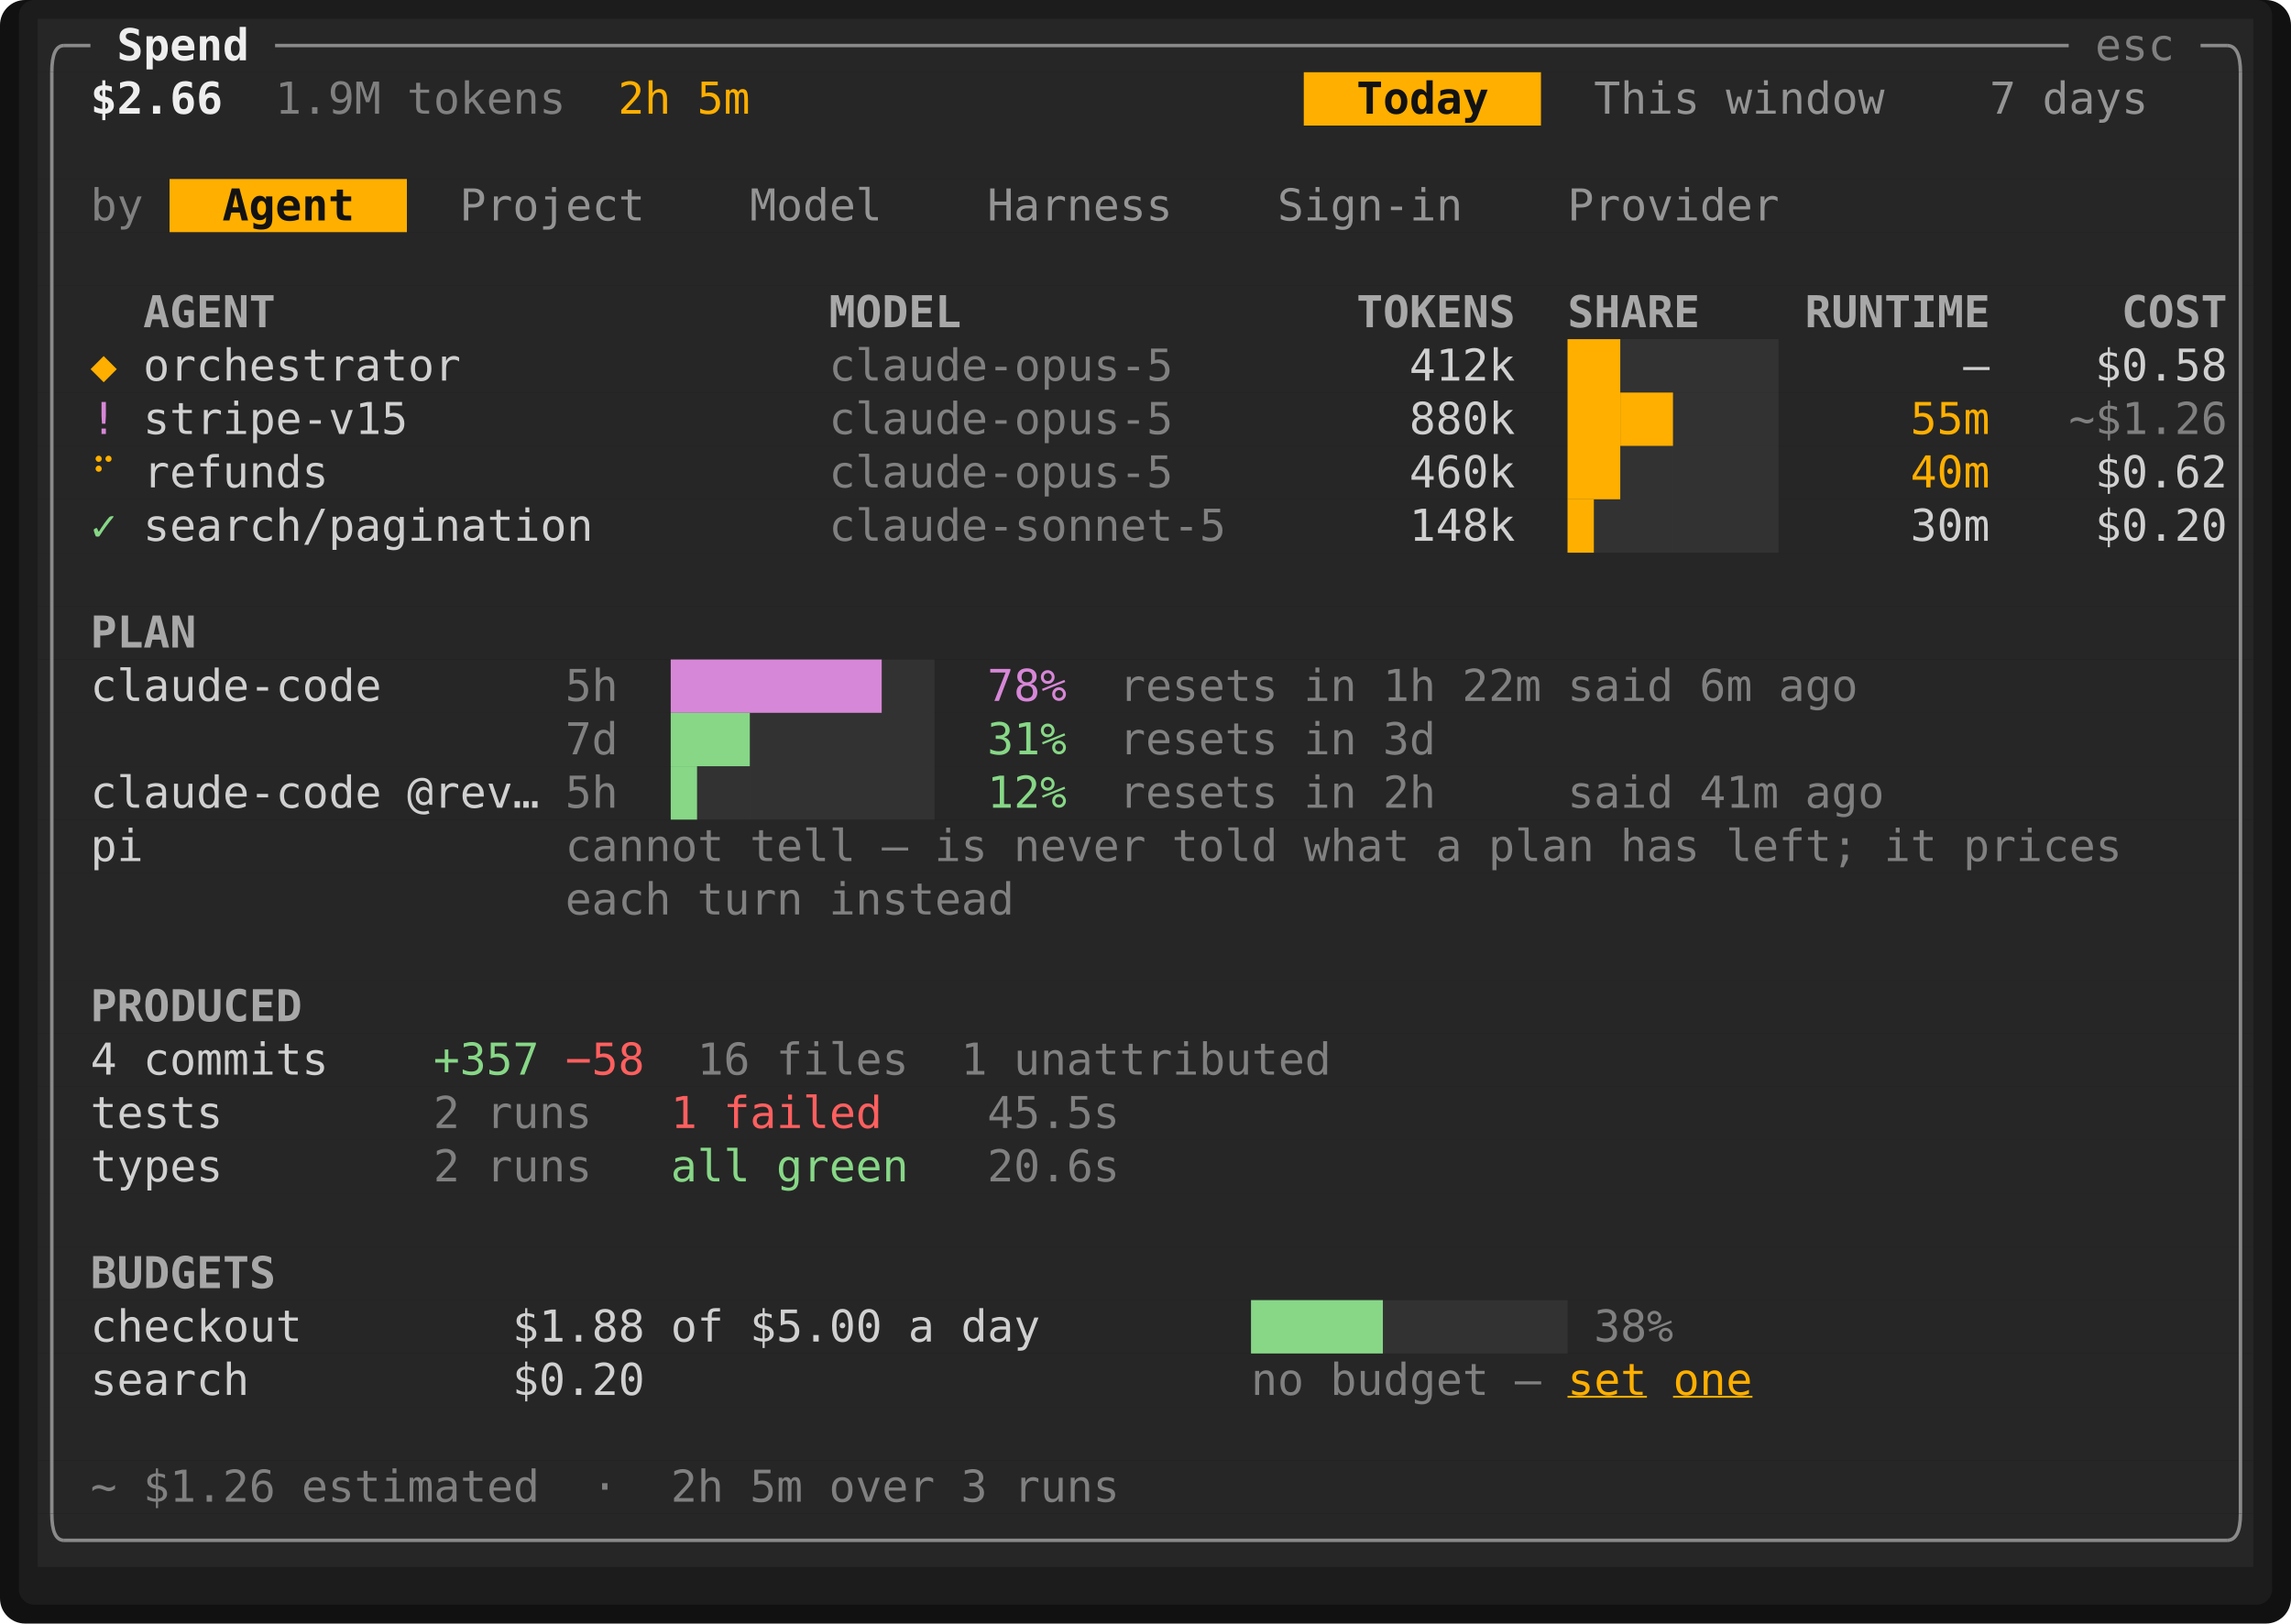
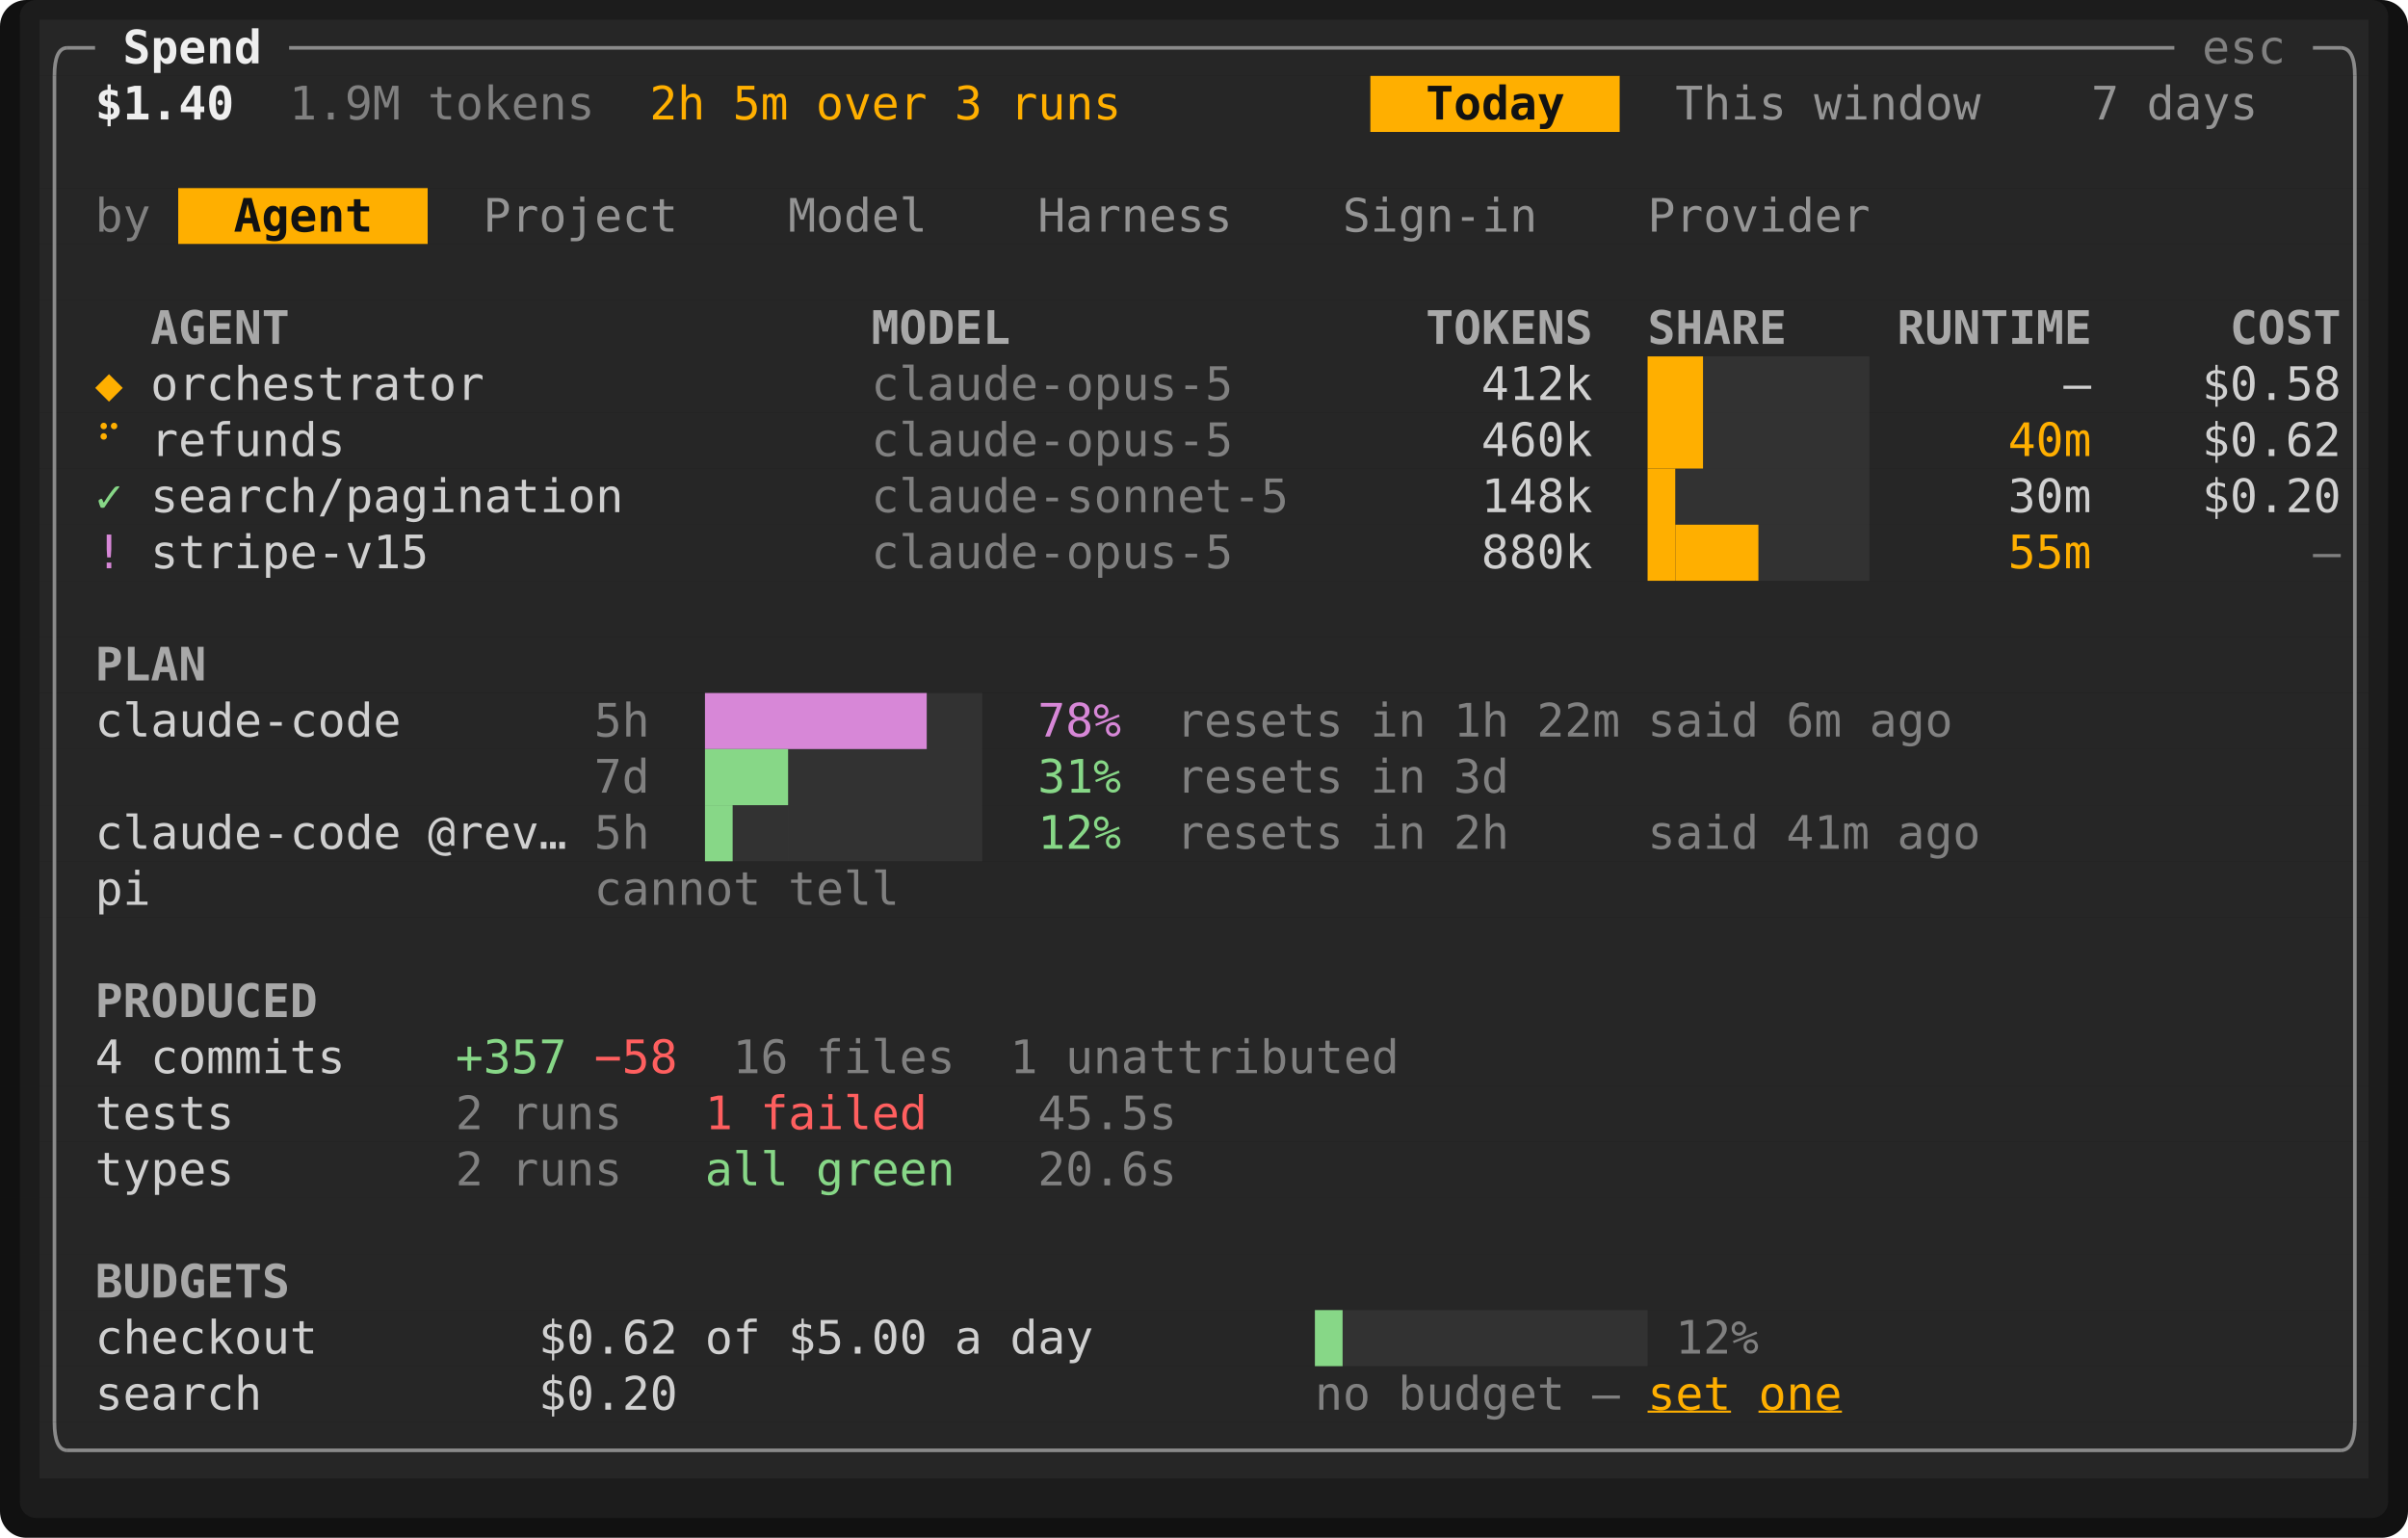
- <svg xmlns="http://www.w3.org/2000/svg" viewBox="0 0 729.6 517" width="729.6" height="517" font-family="ui-monospace,SFMono-Regular,Menlo,Consolas,'DejaVu Sans Mono','Liberation Mono',monospace" font-size="14" role="img" aria-label="Tade">
-   <rect width="729.6" height="517" rx="8" fill="#111111" />
-   <rect x="6" y="0" width="717.6" height="511" rx="5" fill="#1c1c1c" />
+ <svg xmlns="http://www.w3.org/2000/svg" viewBox="0 0 729.6 466" width="729.6" height="466" font-family="ui-monospace,SFMono-Regular,Menlo,Consolas,'DejaVu Sans Mono','Liberation Mono',monospace" font-size="14" role="img" aria-label="Tade">
+   <rect width="729.6" height="466" rx="8" fill="#111111" />
+   <rect x="6" y="0" width="717.6" height="460" rx="5" fill="#1c1c1c" />
  <rect x="12" y="6" width="705.6" height="17" fill="#262626" />
  <rect x="12" y="23" width="403.2" height="17" fill="#262626" />
  <rect x="415.2" y="23" width="75.6" height="17" fill="#ffaf00" />
  <rect x="490.8" y="23" width="226.8" height="17" fill="#262626" />
  <rect x="12" y="40" width="705.6" height="17" fill="#262626" />
  <rect x="12" y="57" width="42" height="17" fill="#262626" />
  <rect x="54" y="57" width="75.6" height="17" fill="#ffaf00" />
  <rect x="129.6" y="57" width="588" height="17" fill="#262626" />
  <rect x="12" y="74" width="705.6" height="17" fill="#262626" />
  <rect x="12" y="91" width="705.6" height="17" fill="#262626" />
  <rect x="12" y="108" width="705.6" height="17" fill="#262626" />
  <rect x="12" y="125" width="705.6" height="17" fill="#262626" />
  <rect x="12" y="142" width="705.6" height="17" fill="#262626" />
  <rect x="12" y="159" width="705.6" height="17" fill="#262626" />
  <rect x="12" y="176" width="705.6" height="17" fill="#262626" />
  <rect x="12" y="193" width="705.6" height="17" fill="#262626" />
  <rect x="12" y="210" width="705.6" height="17" fill="#262626" />
  <rect x="12" y="227" width="705.6" height="17" fill="#262626" />
  <rect x="12" y="244" width="705.6" height="17" fill="#262626" />
  <rect x="12" y="261" width="705.6" height="17" fill="#262626" />
  <rect x="12" y="278" width="705.6" height="17" fill="#262626" />
  <rect x="12" y="295" width="705.6" height="17" fill="#262626" />
  <rect x="12" y="312" width="705.6" height="17" fill="#262626" />
  <rect x="12" y="329" width="705.6" height="17" fill="#262626" />
  <rect x="12" y="346" width="705.6" height="17" fill="#262626" />
  <rect x="12" y="363" width="705.6" height="17" fill="#262626" />
  <rect x="12" y="380" width="705.6" height="17" fill="#262626" />
  <rect x="12" y="397" width="705.6" height="17" fill="#262626" />
  <rect x="12" y="414" width="705.6" height="17" fill="#262626" />
  <rect x="12" y="431" width="705.6" height="17" fill="#262626" />
-   <rect x="12" y="448" width="705.6" height="17" fill="#262626" />
-   <rect x="12" y="465" width="705.6" height="17" fill="#262626" />
-   <rect x="12" y="482" width="705.6" height="17" fill="#262626" />
-   <rect x="499.2" y="108" width="16.8" height="51" fill="#ffaf00" />
-   <rect x="516" y="108" width="50.4" height="17" fill="#585858" opacity="0.25" />
-   <rect x="516" y="125" width="16.8" height="17" fill="#ffaf00" />
-   <rect x="532.8" y="125" width="33.6" height="51" fill="#585858" opacity="0.25" />
-   <rect x="516" y="142" width="16.8" height="34" fill="#585858" opacity="0.25" />
-   <rect x="499.2" y="159" width="8.4" height="17" fill="#ffaf00" />
-   <rect x="507.6" y="159" width="8.4" height="17" fill="#585858" opacity="0.25" />
+   <rect x="499.2" y="108" width="16.8" height="34" fill="#ffaf00" />
+   <rect x="516" y="108" width="50.4" height="51" fill="#585858" opacity="0.25" />
+   <rect x="499.2" y="142" width="8.4" height="34" fill="#ffaf00" />
+   <rect x="507.6" y="142" width="8.4" height="17" fill="#585858" opacity="0.25" />
+   <rect x="507.6" y="159" width="25.2" height="17" fill="#ffaf00" />
+   <rect x="532.8" y="159" width="33.6" height="17" fill="#585858" opacity="0.25" />
  <rect x="213.6" y="210" width="67.2" height="17" fill="#d787d7" />
  <rect x="280.8" y="210" width="16.8" height="51" fill="#585858" opacity="0.25" />
  <rect x="213.6" y="227" width="25.2" height="17" fill="#87d787" />
  <rect x="238.8" y="227" width="42" height="34" fill="#585858" opacity="0.25" />
  <rect x="213.6" y="244" width="8.4" height="17" fill="#87d787" />
  <rect x="222" y="244" width="16.8" height="17" fill="#585858" opacity="0.25" />
-   <rect x="398.4" y="414" width="42" height="17" fill="#87d787" />
-   <rect x="440.4" y="414" width="58.8" height="17" fill="#585858" opacity="0.25" />
+   <rect x="398.4" y="397" width="8.4" height="17" fill="#87d787" />
+   <rect x="406.8" y="397" width="92.4" height="17" fill="#585858" opacity="0.25" />
  <path d="M16.5 23Q16.5 14.5 20.4 14.5" fill="none" stroke="#8a8a8a" stroke-width="1.1" />
  <line x1="20.4" y1="14.5" x2="28.8" y2="14.5" stroke="#8a8a8a" stroke-width="1.1" />
  <line x1="87.6" y1="14.5" x2="658.8" y2="14.5" stroke="#8a8a8a" stroke-width="1.1" />
  <line x1="700.8" y1="14.5" x2="709.2" y2="14.5" stroke="#8a8a8a" stroke-width="1.1" />
  <path d="M713.5 23Q713.5 14.5 709.2 14.5" fill="none" stroke="#8a8a8a" stroke-width="1.1" />
-   <line x1="16.5" y1="23" x2="16.5" y2="482" stroke="#8a8a8a" stroke-width="1.1" />
-   <line x1="713.5" y1="23" x2="713.5" y2="482" stroke="#8a8a8a" stroke-width="1.1" />
-   <path d="M16.5 482Q16.5 490.5 20.4 490.5" fill="none" stroke="#8a8a8a" stroke-width="1.1" />
-   <line x1="20.4" y1="490.5" x2="709.2" y2="490.5" stroke="#8a8a8a" stroke-width="1.1" />
-   <path d="M713.5 482Q713.5 490.5 709.2 490.5" fill="none" stroke="#8a8a8a" stroke-width="1.1" />
+   <line x1="16.5" y1="23" x2="16.5" y2="431" stroke="#8a8a8a" stroke-width="1.1" />
+   <line x1="713.5" y1="23" x2="713.5" y2="431" stroke="#8a8a8a" stroke-width="1.1" />
+   <path d="M16.5 431Q16.5 439.5 20.4 439.5" fill="none" stroke="#8a8a8a" stroke-width="1.1" />
+   <line x1="20.4" y1="439.5" x2="709.2" y2="439.5" stroke="#8a8a8a" stroke-width="1.1" />
+   <path d="M713.5 431Q713.5 439.5 709.2 439.5" fill="none" stroke="#8a8a8a" stroke-width="1.1" />
  <text x="37.2" y="19.2" textLength="42" lengthAdjust="spacingAndGlyphs" fill="#eeeeee" font-weight="700">Spend</text>
  <text x="667.2" y="19.2" textLength="25.2" lengthAdjust="spacingAndGlyphs" fill="#808080">esc</text>
-   <text x="28.8" y="36.2" textLength="42" lengthAdjust="spacingAndGlyphs" fill="#eeeeee" font-weight="700">$2.66</text>
+   <text x="28.8" y="36.2" textLength="42" lengthAdjust="spacingAndGlyphs" fill="#eeeeee" font-weight="700">$1.40</text>
  <text x="87.6" y="36.2" textLength="33.6" lengthAdjust="spacingAndGlyphs" fill="#808080">1.9M</text>
  <text x="129.6" y="36.2" textLength="50.4" lengthAdjust="spacingAndGlyphs" fill="#808080">tokens</text>
  <text x="196.8" y="36.2" textLength="16.8" lengthAdjust="spacingAndGlyphs" fill="#ffaf00">2h</text>
  <text x="222" y="36.2" textLength="16.8" lengthAdjust="spacingAndGlyphs" fill="#ffaf00">5m</text>
+   <text x="247.2" y="36.2" textLength="33.6" lengthAdjust="spacingAndGlyphs" fill="#ffaf00">over</text>
+   <text x="289.2" y="36.2" textLength="8.4" lengthAdjust="spacingAndGlyphs" fill="#ffaf00">3</text>
+   <text x="306" y="36.2" textLength="33.6" lengthAdjust="spacingAndGlyphs" fill="#ffaf00">runs</text>
  <text x="432" y="36.2" textLength="42" lengthAdjust="spacingAndGlyphs" fill="#121212" font-weight="700">Today</text>
  <text x="507.6" y="36.2" textLength="33.6" lengthAdjust="spacingAndGlyphs" fill="#949494">This</text>
  <text x="549.6" y="36.2" textLength="50.4" lengthAdjust="spacingAndGlyphs" fill="#949494">window</text>
  <text x="633.6" y="36.2" textLength="8.4" lengthAdjust="spacingAndGlyphs" fill="#949494">7</text>
  <text x="650.4" y="36.2" textLength="33.6" lengthAdjust="spacingAndGlyphs" fill="#949494">days</text>
  <text x="28.8" y="70.2" textLength="16.8" lengthAdjust="spacingAndGlyphs" fill="#808080">by</text>
  <text x="70.8" y="70.2" textLength="42" lengthAdjust="spacingAndGlyphs" fill="#121212" font-weight="700">Agent</text>
  <text x="146.4" y="70.2" textLength="58.8" lengthAdjust="spacingAndGlyphs" fill="#949494">Project</text>
  <text x="238.8" y="70.2" textLength="42" lengthAdjust="spacingAndGlyphs" fill="#949494">Model</text>
  <text x="314.4" y="70.2" textLength="58.8" lengthAdjust="spacingAndGlyphs" fill="#949494">Harness</text>
  <text x="406.8" y="70.2" textLength="58.8" lengthAdjust="spacingAndGlyphs" fill="#949494">Sign-in</text>
  <text x="499.2" y="70.2" textLength="67.2" lengthAdjust="spacingAndGlyphs" fill="#949494">Provider</text>
  <text x="45.6" y="104.2" textLength="42" lengthAdjust="spacingAndGlyphs" fill="#a8a8a8" font-weight="700">AGENT</text>
  <text x="264" y="104.2" textLength="42" lengthAdjust="spacingAndGlyphs" fill="#a8a8a8" font-weight="700">MODEL</text>
  <text x="432" y="104.2" textLength="50.4" lengthAdjust="spacingAndGlyphs" fill="#a8a8a8" font-weight="700">TOKENS</text>
  <text x="499.2" y="104.2" textLength="42" lengthAdjust="spacingAndGlyphs" fill="#a8a8a8" font-weight="700">SHARE</text>
  <text x="574.8" y="104.2" textLength="58.8" lengthAdjust="spacingAndGlyphs" fill="#a8a8a8" font-weight="700">RUNTIME</text>
  <text x="675.6" y="104.2" textLength="33.6" lengthAdjust="spacingAndGlyphs" fill="#a8a8a8" font-weight="700">COST</text>
  <text x="28.8" y="121.2" textLength="8.4" lengthAdjust="spacingAndGlyphs" fill="#ffaf00" font-weight="700">◆</text>
  <text x="45.6" y="121.2" textLength="100.8" lengthAdjust="spacingAndGlyphs" fill="#d0d0d0">orchestrator</text>
  <text x="264" y="121.2" textLength="109.2" lengthAdjust="spacingAndGlyphs" fill="#808080">claude-opus-5</text>
  <text x="448.8" y="121.2" textLength="33.6" lengthAdjust="spacingAndGlyphs" fill="#d0d0d0">412k</text>
  <text x="625.2" y="121.2" textLength="8.4" lengthAdjust="spacingAndGlyphs" fill="#d0d0d0">—</text>
  <text x="667.2" y="121.2" textLength="42" lengthAdjust="spacingAndGlyphs" fill="#d0d0d0">$0.58</text>
-   <text x="28.8" y="138.2" textLength="8.4" lengthAdjust="spacingAndGlyphs" fill="#d787d7">!</text>
-   <text x="45.6" y="138.2" textLength="84" lengthAdjust="spacingAndGlyphs" fill="#d0d0d0">stripe-v15</text>
+   <text x="28.8" y="138.2" textLength="8.4" lengthAdjust="spacingAndGlyphs" fill="#ffaf00">⠋</text>
+   <text x="45.6" y="138.2" textLength="58.8" lengthAdjust="spacingAndGlyphs" fill="#d0d0d0">refunds</text>
  <text x="264" y="138.2" textLength="109.2" lengthAdjust="spacingAndGlyphs" fill="#808080">claude-opus-5</text>
-   <text x="448.8" y="138.2" textLength="33.6" lengthAdjust="spacingAndGlyphs" fill="#d0d0d0">880k</text>
-   <text x="608.4" y="138.2" textLength="25.2" lengthAdjust="spacingAndGlyphs" fill="#ffaf00">55m</text>
-   <text x="658.8" y="138.2" textLength="50.4" lengthAdjust="spacingAndGlyphs" fill="#808080">~$1.26</text>
-   <text x="28.8" y="155.2" textLength="8.4" lengthAdjust="spacingAndGlyphs" fill="#ffaf00">⠋</text>
-   <text x="45.6" y="155.2" textLength="58.8" lengthAdjust="spacingAndGlyphs" fill="#d0d0d0">refunds</text>
-   <text x="264" y="155.2" textLength="109.2" lengthAdjust="spacingAndGlyphs" fill="#808080">claude-opus-5</text>
-   <text x="448.8" y="155.2" textLength="33.6" lengthAdjust="spacingAndGlyphs" fill="#d0d0d0">460k</text>
-   <text x="608.4" y="155.2" textLength="25.2" lengthAdjust="spacingAndGlyphs" fill="#ffaf00">40m</text>
-   <text x="667.2" y="155.2" textLength="42" lengthAdjust="spacingAndGlyphs" fill="#d0d0d0">$0.62</text>
-   <text x="28.8" y="172.2" textLength="8.4" lengthAdjust="spacingAndGlyphs" fill="#87d787">✓</text>
-   <text x="45.6" y="172.2" textLength="142.8" lengthAdjust="spacingAndGlyphs" fill="#d0d0d0">search/pagination</text>
-   <text x="264" y="172.2" textLength="126" lengthAdjust="spacingAndGlyphs" fill="#808080">claude-sonnet-5</text>
-   <text x="448.8" y="172.2" textLength="33.6" lengthAdjust="spacingAndGlyphs" fill="#d0d0d0">148k</text>
-   <text x="608.4" y="172.2" textLength="25.2" lengthAdjust="spacingAndGlyphs" fill="#d0d0d0">30m</text>
-   <text x="667.2" y="172.2" textLength="42" lengthAdjust="spacingAndGlyphs" fill="#d0d0d0">$0.20</text>
+   <text x="448.8" y="138.2" textLength="33.6" lengthAdjust="spacingAndGlyphs" fill="#d0d0d0">460k</text>
+   <text x="608.4" y="138.2" textLength="25.2" lengthAdjust="spacingAndGlyphs" fill="#ffaf00">40m</text>
+   <text x="667.2" y="138.2" textLength="42" lengthAdjust="spacingAndGlyphs" fill="#d0d0d0">$0.62</text>
+   <text x="28.8" y="155.2" textLength="8.4" lengthAdjust="spacingAndGlyphs" fill="#87d787">✓</text>
+   <text x="45.6" y="155.2" textLength="142.8" lengthAdjust="spacingAndGlyphs" fill="#d0d0d0">search/pagination</text>
+   <text x="264" y="155.2" textLength="126" lengthAdjust="spacingAndGlyphs" fill="#808080">claude-sonnet-5</text>
+   <text x="448.8" y="155.2" textLength="33.6" lengthAdjust="spacingAndGlyphs" fill="#d0d0d0">148k</text>
+   <text x="608.4" y="155.2" textLength="25.2" lengthAdjust="spacingAndGlyphs" fill="#d0d0d0">30m</text>
+   <text x="667.2" y="155.2" textLength="42" lengthAdjust="spacingAndGlyphs" fill="#d0d0d0">$0.20</text>
+   <text x="28.8" y="172.2" textLength="8.4" lengthAdjust="spacingAndGlyphs" fill="#d787d7">!</text>
+   <text x="45.6" y="172.2" textLength="84" lengthAdjust="spacingAndGlyphs" fill="#d0d0d0">stripe-v15</text>
+   <text x="264" y="172.2" textLength="109.2" lengthAdjust="spacingAndGlyphs" fill="#808080">claude-opus-5</text>
+   <text x="448.8" y="172.2" textLength="33.6" lengthAdjust="spacingAndGlyphs" fill="#d0d0d0">880k</text>
+   <text x="608.4" y="172.2" textLength="25.2" lengthAdjust="spacingAndGlyphs" fill="#ffaf00">55m</text>
+   <text x="700.8" y="172.2" textLength="8.4" lengthAdjust="spacingAndGlyphs" fill="#808080">—</text>
  <text x="28.8" y="206.2" textLength="33.6" lengthAdjust="spacingAndGlyphs" fill="#a8a8a8" font-weight="700">PLAN</text>
  <text x="28.8" y="223.2" textLength="92.4" lengthAdjust="spacingAndGlyphs" fill="#d0d0d0">claude-code</text>
  <text x="180" y="223.2" textLength="16.8" lengthAdjust="spacingAndGlyphs" fill="#808080">5h</text>
  <text x="314.4" y="223.2" textLength="25.2" lengthAdjust="spacingAndGlyphs" fill="#d787d7">78%</text>
  <text x="356.4" y="223.2" textLength="50.4" lengthAdjust="spacingAndGlyphs" fill="#808080">resets</text>
  <text x="415.2" y="223.2" textLength="16.8" lengthAdjust="spacingAndGlyphs" fill="#808080">in</text>
  <text x="440.4" y="223.2" textLength="16.8" lengthAdjust="spacingAndGlyphs" fill="#808080">1h</text>
  <text x="465.6" y="223.2" textLength="25.2" lengthAdjust="spacingAndGlyphs" fill="#808080">22m</text>
  <text x="499.2" y="223.2" textLength="33.6" lengthAdjust="spacingAndGlyphs" fill="#808080">said</text>
  <text x="541.2" y="223.2" textLength="16.8" lengthAdjust="spacingAndGlyphs" fill="#808080">6m</text>
  <text x="566.4" y="223.2" textLength="25.2" lengthAdjust="spacingAndGlyphs" fill="#808080">ago</text>
  <text x="180" y="240.2" textLength="16.8" lengthAdjust="spacingAndGlyphs" fill="#808080">7d</text>
  <text x="314.4" y="240.2" textLength="25.2" lengthAdjust="spacingAndGlyphs" fill="#87d787">31%</text>
  <text x="356.4" y="240.2" textLength="50.4" lengthAdjust="spacingAndGlyphs" fill="#808080">resets</text>
  <text x="415.2" y="240.2" textLength="16.8" lengthAdjust="spacingAndGlyphs" fill="#808080">in</text>
  <text x="440.4" y="240.2" textLength="16.8" lengthAdjust="spacingAndGlyphs" fill="#808080">3d</text>
  <text x="28.8" y="257.2" textLength="92.4" lengthAdjust="spacingAndGlyphs" fill="#d0d0d0">claude-code</text>
  <text x="129.6" y="257.2" textLength="42" lengthAdjust="spacingAndGlyphs" fill="#d0d0d0">@rev…</text>
  <text x="180" y="257.2" textLength="16.8" lengthAdjust="spacingAndGlyphs" fill="#808080">5h</text>
  <text x="314.4" y="257.2" textLength="25.2" lengthAdjust="spacingAndGlyphs" fill="#87d787">12%</text>
  <text x="356.4" y="257.2" textLength="50.4" lengthAdjust="spacingAndGlyphs" fill="#808080">resets</text>
  <text x="415.2" y="257.2" textLength="16.8" lengthAdjust="spacingAndGlyphs" fill="#808080">in</text>
  <text x="440.4" y="257.2" textLength="16.8" lengthAdjust="spacingAndGlyphs" fill="#808080">2h</text>
  <text x="499.2" y="257.2" textLength="33.6" lengthAdjust="spacingAndGlyphs" fill="#808080">said</text>
  <text x="541.2" y="257.2" textLength="25.2" lengthAdjust="spacingAndGlyphs" fill="#808080">41m</text>
  <text x="574.8" y="257.2" textLength="25.2" lengthAdjust="spacingAndGlyphs" fill="#808080">ago</text>
  <text x="28.8" y="274.2" textLength="16.8" lengthAdjust="spacingAndGlyphs" fill="#d0d0d0">pi</text>
  <text x="180" y="274.2" textLength="50.4" lengthAdjust="spacingAndGlyphs" fill="#808080">cannot</text>
  <text x="238.8" y="274.2" textLength="33.6" lengthAdjust="spacingAndGlyphs" fill="#808080">tell</text>
-   <text x="280.8" y="274.2" textLength="8.4" lengthAdjust="spacingAndGlyphs" fill="#808080">—</text>
-   <text x="297.6" y="274.2" textLength="16.8" lengthAdjust="spacingAndGlyphs" fill="#808080">is</text>
-   <text x="322.8" y="274.2" textLength="42" lengthAdjust="spacingAndGlyphs" fill="#808080">never</text>
-   <text x="373.2" y="274.2" textLength="33.6" lengthAdjust="spacingAndGlyphs" fill="#808080">told</text>
-   <text x="415.2" y="274.2" textLength="33.6" lengthAdjust="spacingAndGlyphs" fill="#808080">what</text>
-   <text x="457.2" y="274.2" textLength="8.4" lengthAdjust="spacingAndGlyphs" fill="#808080">a</text>
-   <text x="474" y="274.2" textLength="33.6" lengthAdjust="spacingAndGlyphs" fill="#808080">plan</text>
-   <text x="516" y="274.2" textLength="25.2" lengthAdjust="spacingAndGlyphs" fill="#808080">has</text>
-   <text x="549.6" y="274.2" textLength="42" lengthAdjust="spacingAndGlyphs" fill="#808080">left;</text>
-   <text x="600" y="274.2" textLength="16.8" lengthAdjust="spacingAndGlyphs" fill="#808080">it</text>
-   <text x="625.2" y="274.2" textLength="50.4" lengthAdjust="spacingAndGlyphs" fill="#808080">prices</text>
-   <text x="180" y="291.2" textLength="33.6" lengthAdjust="spacingAndGlyphs" fill="#808080">each</text>
-   <text x="222" y="291.2" textLength="33.6" lengthAdjust="spacingAndGlyphs" fill="#808080">turn</text>
-   <text x="264" y="291.2" textLength="58.8" lengthAdjust="spacingAndGlyphs" fill="#808080">instead</text>
-   <text x="28.8" y="325.2" textLength="67.2" lengthAdjust="spacingAndGlyphs" fill="#a8a8a8" font-weight="700">PRODUCED</text>
-   <text x="28.8" y="342.2" textLength="8.4" lengthAdjust="spacingAndGlyphs" fill="#d0d0d0">4</text>
-   <text x="45.6" y="342.2" textLength="58.8" lengthAdjust="spacingAndGlyphs" fill="#d0d0d0">commits</text>
-   <text x="138" y="342.2" textLength="33.6" lengthAdjust="spacingAndGlyphs" fill="#87d787">+357</text>
-   <text x="180" y="342.2" textLength="25.2" lengthAdjust="spacingAndGlyphs" fill="#ff5f5f">−58</text>
-   <text x="222" y="342.2" textLength="16.8" lengthAdjust="spacingAndGlyphs" fill="#808080">16</text>
-   <text x="247.2" y="342.2" textLength="42" lengthAdjust="spacingAndGlyphs" fill="#808080">files</text>
-   <text x="306" y="342.2" textLength="8.4" lengthAdjust="spacingAndGlyphs" fill="#808080">1</text>
-   <text x="322.8" y="342.2" textLength="100.8" lengthAdjust="spacingAndGlyphs" fill="#808080">unattributed</text>
-   <text x="28.8" y="359.2" textLength="42" lengthAdjust="spacingAndGlyphs" fill="#d0d0d0">tests</text>
+   <text x="28.8" y="308.2" textLength="67.2" lengthAdjust="spacingAndGlyphs" fill="#a8a8a8" font-weight="700">PRODUCED</text>
+   <text x="28.8" y="325.2" textLength="8.4" lengthAdjust="spacingAndGlyphs" fill="#d0d0d0">4</text>
+   <text x="45.6" y="325.2" textLength="58.8" lengthAdjust="spacingAndGlyphs" fill="#d0d0d0">commits</text>
+   <text x="138" y="325.2" textLength="33.6" lengthAdjust="spacingAndGlyphs" fill="#87d787">+357</text>
+   <text x="180" y="325.2" textLength="25.2" lengthAdjust="spacingAndGlyphs" fill="#ff5f5f">−58</text>
+   <text x="222" y="325.2" textLength="16.8" lengthAdjust="spacingAndGlyphs" fill="#808080">16</text>
+   <text x="247.2" y="325.2" textLength="42" lengthAdjust="spacingAndGlyphs" fill="#808080">files</text>
+   <text x="306" y="325.2" textLength="8.4" lengthAdjust="spacingAndGlyphs" fill="#808080">1</text>
+   <text x="322.8" y="325.2" textLength="100.8" lengthAdjust="spacingAndGlyphs" fill="#808080">unattributed</text>
+   <text x="28.8" y="342.2" textLength="42" lengthAdjust="spacingAndGlyphs" fill="#d0d0d0">tests</text>
+   <text x="138" y="342.2" textLength="8.4" lengthAdjust="spacingAndGlyphs" fill="#808080">2</text>
+   <text x="154.8" y="342.2" textLength="33.6" lengthAdjust="spacingAndGlyphs" fill="#808080">runs</text>
+   <text x="213.6" y="342.2" textLength="8.4" lengthAdjust="spacingAndGlyphs" fill="#ff5f5f">1</text>
+   <text x="230.4" y="342.2" textLength="50.4" lengthAdjust="spacingAndGlyphs" fill="#ff5f5f">failed</text>
+   <text x="314.4" y="342.2" textLength="42" lengthAdjust="spacingAndGlyphs" fill="#808080">45.5s</text>
+   <text x="28.8" y="359.2" textLength="42" lengthAdjust="spacingAndGlyphs" fill="#d0d0d0">types</text>
  <text x="138" y="359.2" textLength="8.4" lengthAdjust="spacingAndGlyphs" fill="#808080">2</text>
  <text x="154.8" y="359.2" textLength="33.6" lengthAdjust="spacingAndGlyphs" fill="#808080">runs</text>
-   <text x="213.6" y="359.2" textLength="8.4" lengthAdjust="spacingAndGlyphs" fill="#ff5f5f">1</text>
-   <text x="230.4" y="359.2" textLength="50.4" lengthAdjust="spacingAndGlyphs" fill="#ff5f5f">failed</text>
-   <text x="314.4" y="359.2" textLength="42" lengthAdjust="spacingAndGlyphs" fill="#808080">45.5s</text>
-   <text x="28.8" y="376.2" textLength="42" lengthAdjust="spacingAndGlyphs" fill="#d0d0d0">types</text>
-   <text x="138" y="376.2" textLength="8.4" lengthAdjust="spacingAndGlyphs" fill="#808080">2</text>
-   <text x="154.8" y="376.2" textLength="33.6" lengthAdjust="spacingAndGlyphs" fill="#808080">runs</text>
-   <text x="213.6" y="376.2" textLength="25.2" lengthAdjust="spacingAndGlyphs" fill="#87d787">all</text>
-   <text x="247.2" y="376.2" textLength="42" lengthAdjust="spacingAndGlyphs" fill="#87d787">green</text>
-   <text x="314.4" y="376.2" textLength="42" lengthAdjust="spacingAndGlyphs" fill="#808080">20.6s</text>
-   <text x="28.8" y="410.2" textLength="58.8" lengthAdjust="spacingAndGlyphs" fill="#a8a8a8" font-weight="700">BUDGETS</text>
-   <text x="28.8" y="427.2" textLength="67.2" lengthAdjust="spacingAndGlyphs" fill="#d0d0d0">checkout</text>
-   <text x="163.2" y="427.2" textLength="42" lengthAdjust="spacingAndGlyphs" fill="#d0d0d0">$1.88</text>
-   <text x="213.6" y="427.2" textLength="16.8" lengthAdjust="spacingAndGlyphs" fill="#d0d0d0">of</text>
-   <text x="238.8" y="427.2" textLength="42" lengthAdjust="spacingAndGlyphs" fill="#d0d0d0">$5.00</text>
-   <text x="289.2" y="427.2" textLength="8.4" lengthAdjust="spacingAndGlyphs" fill="#d0d0d0">a</text>
-   <text x="306" y="427.2" textLength="25.2" lengthAdjust="spacingAndGlyphs" fill="#d0d0d0">day</text>
-   <text x="507.6" y="427.2" textLength="25.2" lengthAdjust="spacingAndGlyphs" fill="#808080">38%</text>
-   <text x="28.8" y="444.2" textLength="50.4" lengthAdjust="spacingAndGlyphs" fill="#d0d0d0">search</text>
-   <text x="163.2" y="444.2" textLength="42" lengthAdjust="spacingAndGlyphs" fill="#d0d0d0">$0.20</text>
-   <text x="398.4" y="444.2" textLength="16.8" lengthAdjust="spacingAndGlyphs" fill="#808080">no</text>
-   <text x="423.6" y="444.2" textLength="50.4" lengthAdjust="spacingAndGlyphs" fill="#808080">budget</text>
-   <text x="482.4" y="444.2" textLength="8.4" lengthAdjust="spacingAndGlyphs" fill="#808080">—</text>
-   <text x="499.2" y="444.2" textLength="25.2" lengthAdjust="spacingAndGlyphs" fill="#ffaf00" text-decoration="underline">set</text>
-   <text x="532.8" y="444.2" textLength="25.2" lengthAdjust="spacingAndGlyphs" fill="#ffaf00" text-decoration="underline">one</text>
-   <text x="28.8" y="478.2" textLength="8.4" lengthAdjust="spacingAndGlyphs" fill="#808080">~</text>
-   <text x="45.6" y="478.2" textLength="42" lengthAdjust="spacingAndGlyphs" fill="#808080">$1.26</text>
-   <text x="96" y="478.2" textLength="75.6" lengthAdjust="spacingAndGlyphs" fill="#808080">estimated</text>
-   <text x="188.4" y="478.2" textLength="8.4" lengthAdjust="spacingAndGlyphs" fill="#808080">·</text>
-   <text x="213.6" y="478.2" textLength="16.8" lengthAdjust="spacingAndGlyphs" fill="#808080">2h</text>
-   <text x="238.8" y="478.2" textLength="16.8" lengthAdjust="spacingAndGlyphs" fill="#808080">5m</text>
-   <text x="264" y="478.2" textLength="33.6" lengthAdjust="spacingAndGlyphs" fill="#808080">over</text>
-   <text x="306" y="478.2" textLength="8.4" lengthAdjust="spacingAndGlyphs" fill="#808080">3</text>
-   <text x="322.8" y="478.2" textLength="33.6" lengthAdjust="spacingAndGlyphs" fill="#808080">runs</text>
+   <text x="213.6" y="359.2" textLength="25.2" lengthAdjust="spacingAndGlyphs" fill="#87d787">all</text>
+   <text x="247.2" y="359.2" textLength="42" lengthAdjust="spacingAndGlyphs" fill="#87d787">green</text>
+   <text x="314.4" y="359.2" textLength="42" lengthAdjust="spacingAndGlyphs" fill="#808080">20.6s</text>
+   <text x="28.8" y="393.2" textLength="58.8" lengthAdjust="spacingAndGlyphs" fill="#a8a8a8" font-weight="700">BUDGETS</text>
+   <text x="28.8" y="410.2" textLength="67.2" lengthAdjust="spacingAndGlyphs" fill="#d0d0d0">checkout</text>
+   <text x="163.2" y="410.2" textLength="42" lengthAdjust="spacingAndGlyphs" fill="#d0d0d0">$0.62</text>
+   <text x="213.6" y="410.2" textLength="16.8" lengthAdjust="spacingAndGlyphs" fill="#d0d0d0">of</text>
+   <text x="238.8" y="410.2" textLength="42" lengthAdjust="spacingAndGlyphs" fill="#d0d0d0">$5.00</text>
+   <text x="289.2" y="410.2" textLength="8.4" lengthAdjust="spacingAndGlyphs" fill="#d0d0d0">a</text>
+   <text x="306" y="410.2" textLength="25.2" lengthAdjust="spacingAndGlyphs" fill="#d0d0d0">day</text>
+   <text x="507.6" y="410.2" textLength="25.2" lengthAdjust="spacingAndGlyphs" fill="#808080">12%</text>
+   <text x="28.8" y="427.2" textLength="50.4" lengthAdjust="spacingAndGlyphs" fill="#d0d0d0">search</text>
+   <text x="163.2" y="427.2" textLength="42" lengthAdjust="spacingAndGlyphs" fill="#d0d0d0">$0.20</text>
+   <text x="398.4" y="427.2" textLength="16.8" lengthAdjust="spacingAndGlyphs" fill="#808080">no</text>
+   <text x="423.6" y="427.2" textLength="50.4" lengthAdjust="spacingAndGlyphs" fill="#808080">budget</text>
+   <text x="482.4" y="427.2" textLength="8.4" lengthAdjust="spacingAndGlyphs" fill="#808080">—</text>
+   <text x="499.2" y="427.2" textLength="25.2" lengthAdjust="spacingAndGlyphs" fill="#ffaf00" text-decoration="underline">set</text>
+   <text x="532.8" y="427.2" textLength="25.2" lengthAdjust="spacingAndGlyphs" fill="#ffaf00" text-decoration="underline">one</text>
</svg>
